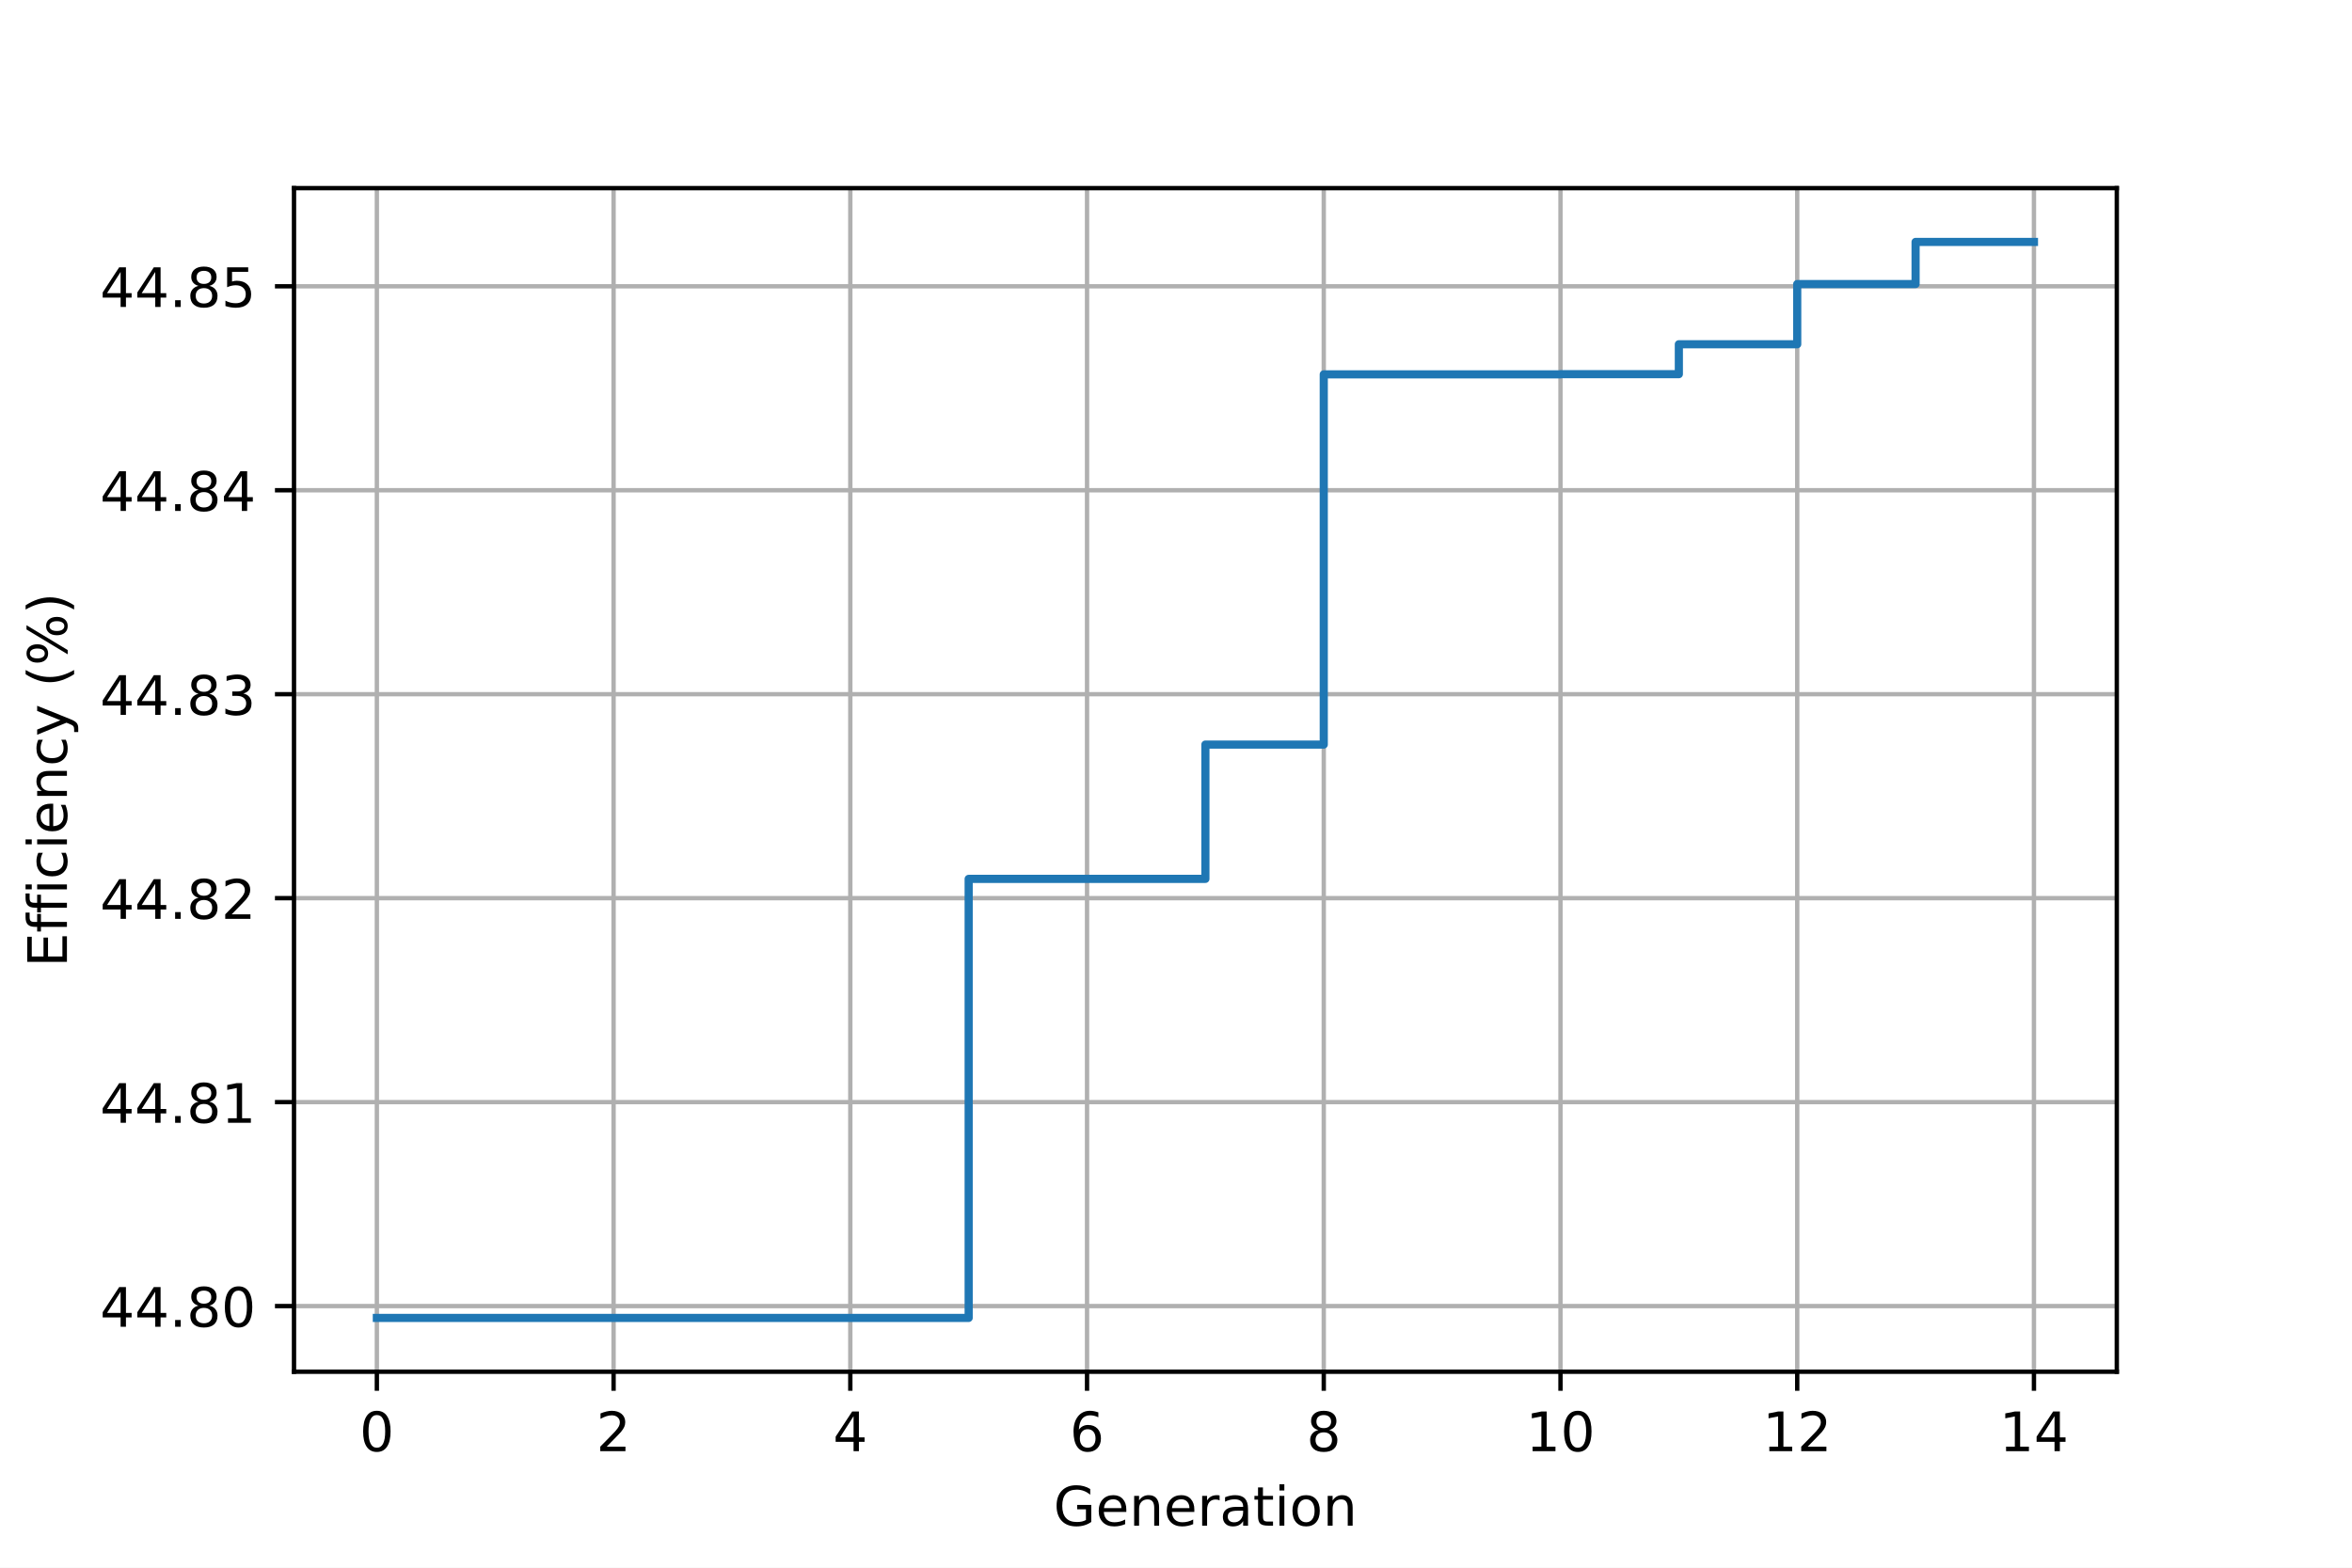
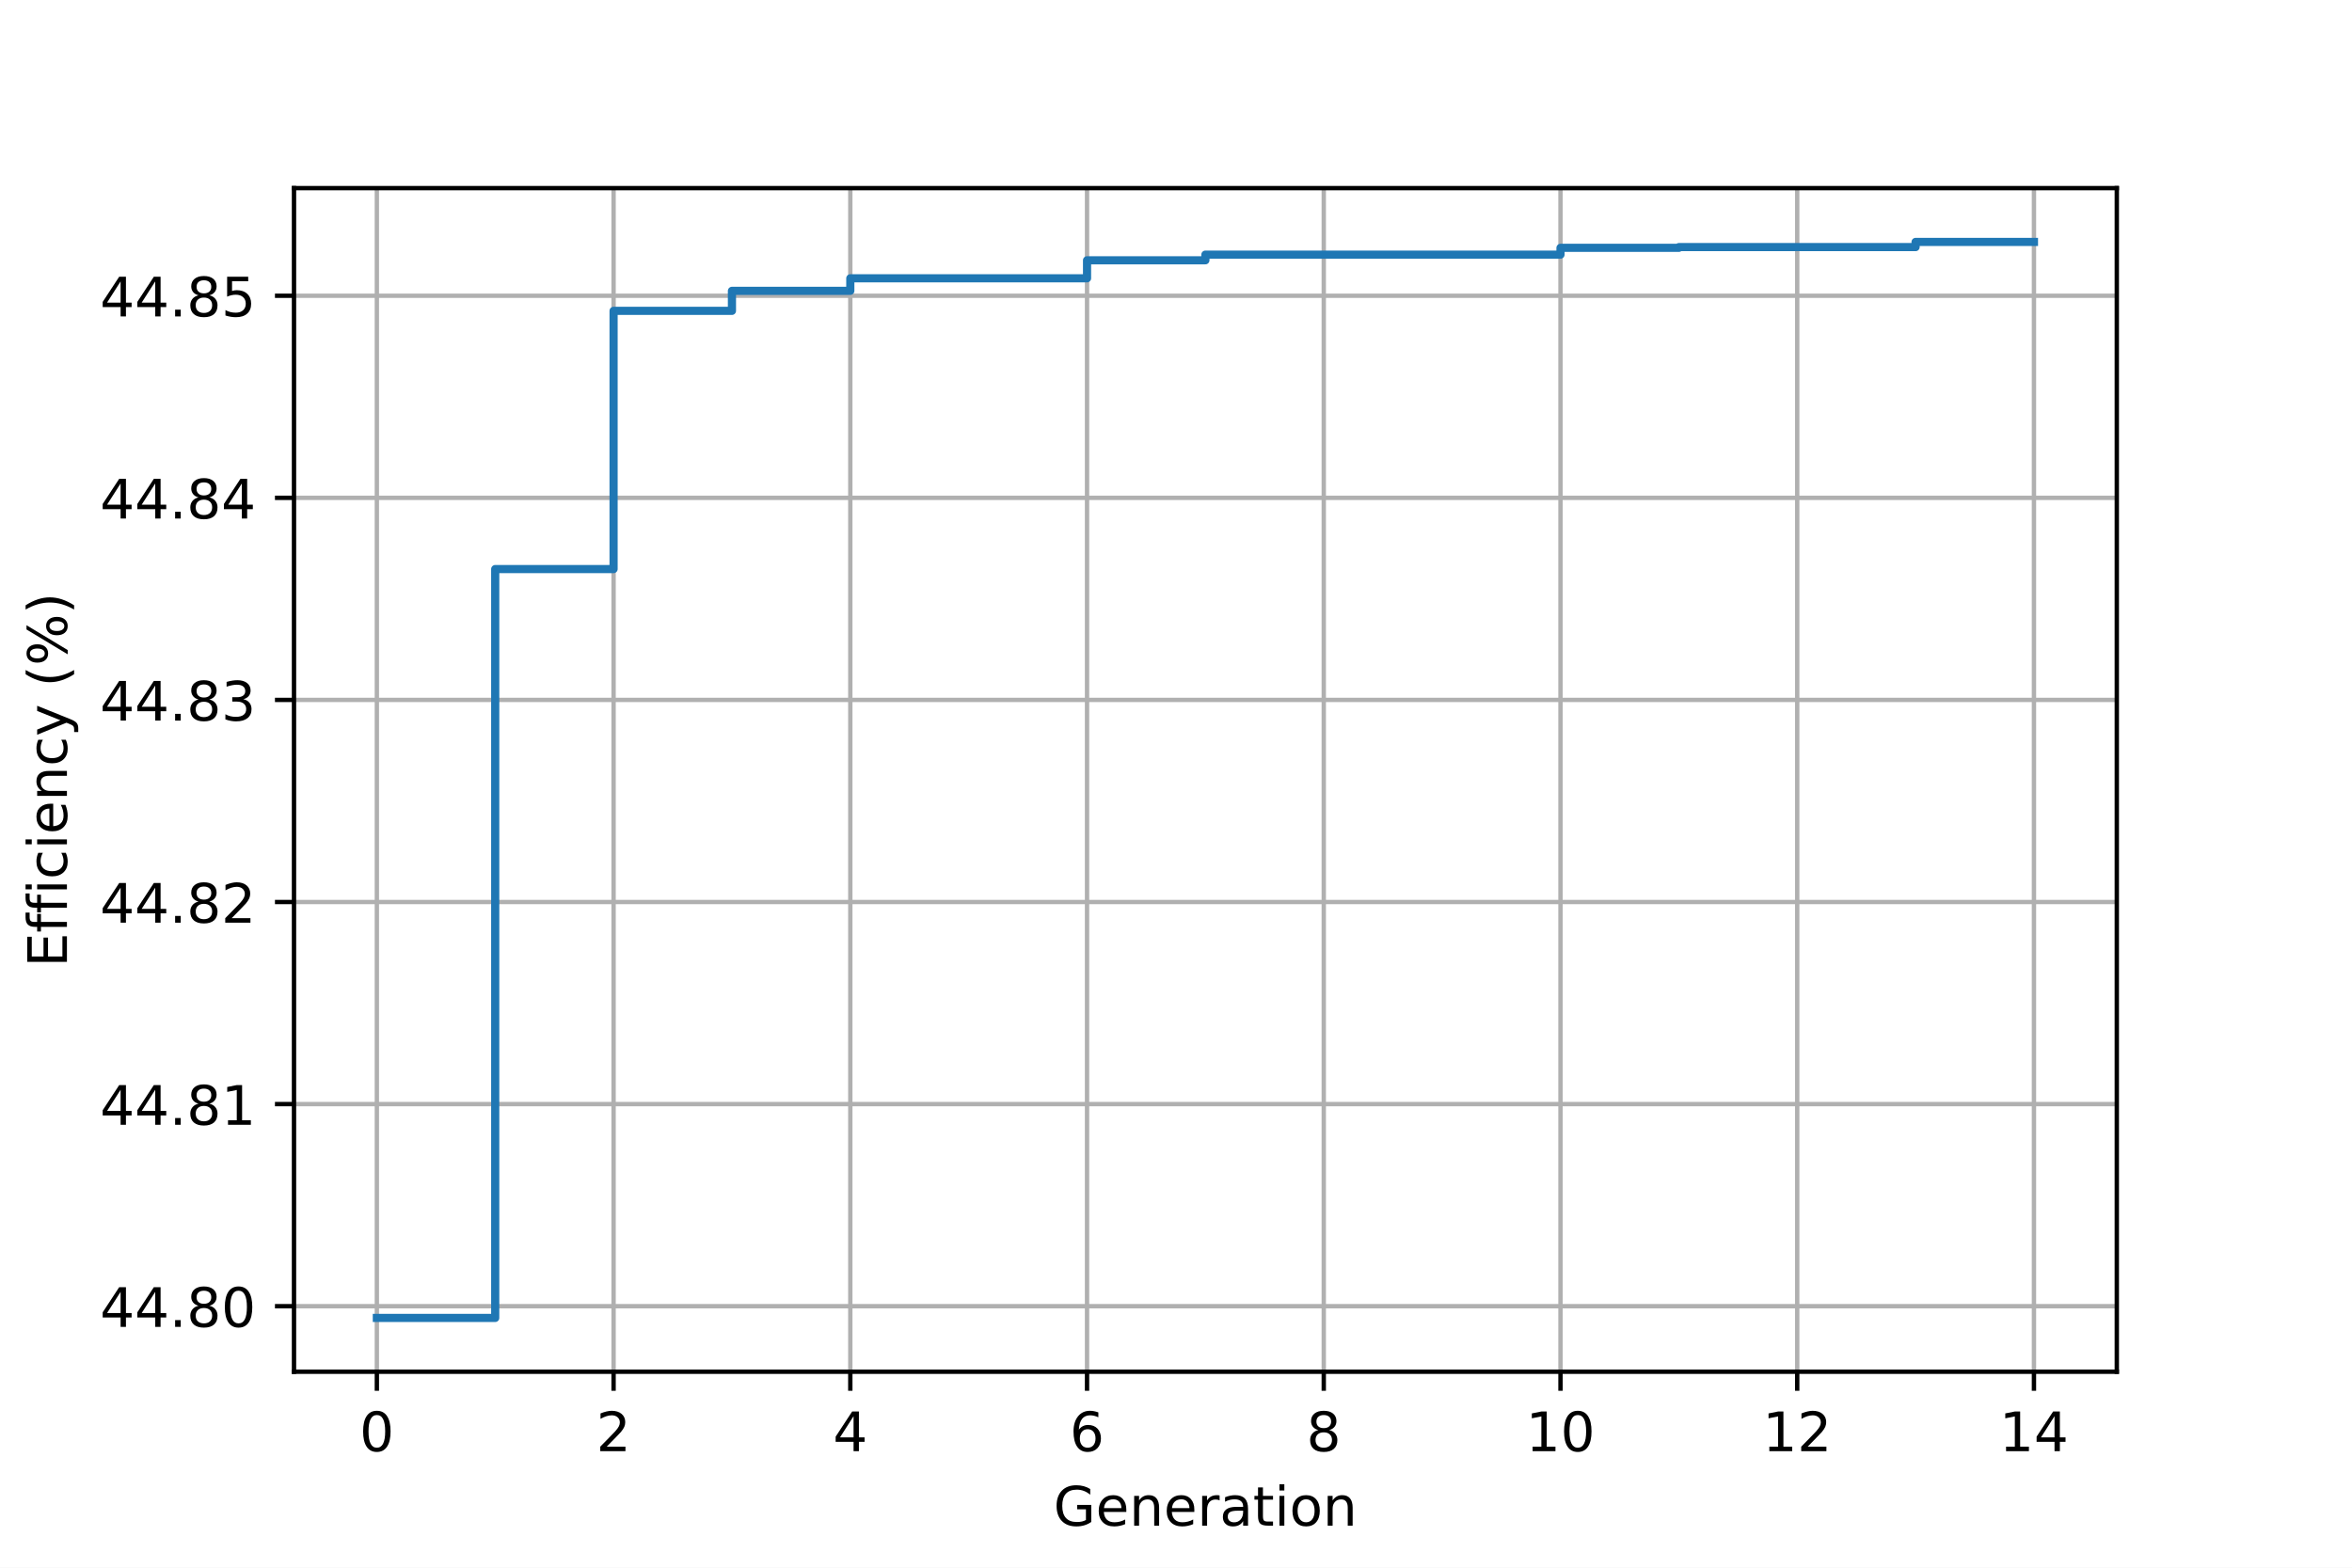
<svg xmlns="http://www.w3.org/2000/svg" xmlns:xlink="http://www.w3.org/1999/xlink" height="288pt" version="1.1" viewBox="0 0 432 288" width="432pt">
  <defs>
    <style type="text/css">
*{stroke-linecap:butt;stroke-linejoin:round;}
  </style>
  </defs>
  <g id="figure_1">
    <g id="patch_1">
      <path d="M 0 288  L 432 288  L 432 0  L 0 0  z " style="fill:#ffffff;" />
    </g>
    <g id="axes_1">
      <g id="patch_2">
        <path d="M 54 252  L 388.8 252  L 388.8 34.56  L 54 34.56  z " style="fill:#ffffff;" />
      </g>
      <g id="matplotlib.axis_1">
        <g id="xtick_1">
          <g id="line2d_1">
-             <path clip-path="url(#p2e0d5c5b55)" d="M 69.218 252  L 69.218 34.56  " style="fill:none;stroke:#b0b0b0;stroke-linecap:square;stroke-width:0.8;" />
+             <path clip-path="url(#pe987de6230)" d="M 69.218 252  L 69.218 34.56  " style="fill:none;stroke:#b0b0b0;stroke-linecap:square;stroke-width:0.8;" />
          </g>
          <g id="line2d_2">
            <defs>
-               <path d="M 0 0  L 0 3.5  " id="mfcff864abd" style="stroke:#000000;stroke-width:0.8;" />
-             </defs>
-             <g>
-               <use style="stroke:#000000;stroke-width:0.8;" x="69.218" xlink:href="#mfcff864abd" y="252" />
+               <path d="M 0 0  L 0 3.5  " id="m70dbd861ae" style="stroke:#000000;stroke-width:0.8;" />
+             </defs>
+             <g>
+               <use style="stroke:#000000;stroke-width:0.8;" x="69.218" xlink:href="#m70dbd861ae" y="252" />
            </g>
          </g>
          <g id="text_1">
            <defs>
              <path d="M 31.781 66.406  Q 24.172 66.406 20.328 58.906  Q 16.5 51.422 16.5 36.375  Q 16.5 21.391 20.328 13.891  Q 24.172 6.391 31.781 6.391  Q 39.453 6.391 43.281 13.891  Q 47.125 21.391 47.125 36.375  Q 47.125 51.422 43.281 58.906  Q 39.453 66.406 31.781 66.406  z M 31.781 74.219  Q 44.047 74.219 50.516 64.516  Q 56.984 54.828 56.984 36.375  Q 56.984 17.969 50.516 8.266  Q 44.047 -1.422 31.781 -1.422  Q 19.531 -1.422 13.062 8.266  Q 6.594 17.969 6.594 36.375  Q 6.594 54.828 13.062 64.516  Q 19.531 74.219 31.781 74.219  z " id="DejaVuSans-48" />
            </defs>
            <g transform="translate(66.03693 266.5984)scale(0.1 -0.1)">
              <use xlink:href="#DejaVuSans-48" />
            </g>
          </g>
        </g>
        <g id="xtick_2">
          <g id="line2d_3">
-             <path clip-path="url(#p2e0d5c5b55)" d="M 112.699 252  L 112.699 34.56  " style="fill:none;stroke:#b0b0b0;stroke-linecap:square;stroke-width:0.8;" />
+             <path clip-path="url(#pe987de6230)" d="M 112.699 252  L 112.699 34.56  " style="fill:none;stroke:#b0b0b0;stroke-linecap:square;stroke-width:0.8;" />
          </g>
          <g id="line2d_4">
            <g>
-               <use style="stroke:#000000;stroke-width:0.8;" x="112.699" xlink:href="#mfcff864abd" y="252" />
+               <use style="stroke:#000000;stroke-width:0.8;" x="112.699" xlink:href="#m70dbd861ae" y="252" />
            </g>
          </g>
          <g id="text_2">
            <defs>
              <path d="M 19.188 8.297  L 53.609 8.297  L 53.609 0  L 7.328 0  L 7.328 8.297  Q 12.938 14.109 22.625 23.891  Q 32.328 33.688 34.812 36.531  Q 39.547 41.844 41.422 45.531  Q 43.312 49.219 43.312 52.781  Q 43.312 58.594 39.234 62.25  Q 35.156 65.922 28.609 65.922  Q 23.969 65.922 18.812 64.312  Q 13.672 62.703 7.812 59.422  L 7.812 69.391  Q 13.766 71.781 18.938 73  Q 24.125 74.219 28.422 74.219  Q 39.75 74.219 46.484 68.547  Q 53.219 62.891 53.219 53.422  Q 53.219 48.922 51.531 44.891  Q 49.859 40.875 45.406 35.406  Q 44.188 33.984 37.641 27.219  Q 31.109 20.453 19.188 8.297  z " id="DejaVuSans-50" />
            </defs>
            <g transform="translate(109.5175 266.5984)scale(0.1 -0.1)">
              <use xlink:href="#DejaVuSans-50" />
            </g>
          </g>
        </g>
        <g id="xtick_3">
          <g id="line2d_5">
-             <path clip-path="url(#p2e0d5c5b55)" d="M 156.179 252  L 156.179 34.56  " style="fill:none;stroke:#b0b0b0;stroke-linecap:square;stroke-width:0.8;" />
+             <path clip-path="url(#pe987de6230)" d="M 156.179 252  L 156.179 34.56  " style="fill:none;stroke:#b0b0b0;stroke-linecap:square;stroke-width:0.8;" />
          </g>
          <g id="line2d_6">
            <g>
-               <use style="stroke:#000000;stroke-width:0.8;" x="156.179" xlink:href="#mfcff864abd" y="252" />
+               <use style="stroke:#000000;stroke-width:0.8;" x="156.179" xlink:href="#m70dbd861ae" y="252" />
            </g>
          </g>
          <g id="text_3">
            <defs>
              <path d="M 37.797 64.312  L 12.891 25.391  L 37.797 25.391  z M 35.203 72.906  L 47.609 72.906  L 47.609 25.391  L 58.016 25.391  L 58.016 17.188  L 47.609 17.188  L 47.609 0  L 37.797 0  L 37.797 17.188  L 4.891 17.188  L 4.891 26.703  z " id="DejaVuSans-52" />
            </defs>
            <g transform="translate(152.998 266.5984)scale(0.1 -0.1)">
              <use xlink:href="#DejaVuSans-52" />
            </g>
          </g>
        </g>
        <g id="xtick_4">
          <g id="line2d_7">
-             <path clip-path="url(#p2e0d5c5b55)" d="M 199.66 252  L 199.66 34.56  " style="fill:none;stroke:#b0b0b0;stroke-linecap:square;stroke-width:0.8;" />
+             <path clip-path="url(#pe987de6230)" d="M 199.66 252  L 199.66 34.56  " style="fill:none;stroke:#b0b0b0;stroke-linecap:square;stroke-width:0.8;" />
          </g>
          <g id="line2d_8">
            <g>
-               <use style="stroke:#000000;stroke-width:0.8;" x="199.66" xlink:href="#mfcff864abd" y="252" />
+               <use style="stroke:#000000;stroke-width:0.8;" x="199.66" xlink:href="#m70dbd861ae" y="252" />
            </g>
          </g>
          <g id="text_4">
            <defs>
              <path d="M 33.016 40.375  Q 26.375 40.375 22.484 35.828  Q 18.609 31.297 18.609 23.391  Q 18.609 15.531 22.484 10.953  Q 26.375 6.391 33.016 6.391  Q 39.656 6.391 43.531 10.953  Q 47.406 15.531 47.406 23.391  Q 47.406 31.297 43.531 35.828  Q 39.656 40.375 33.016 40.375  z M 52.594 71.297  L 52.594 62.312  Q 48.875 64.062 45.094 64.984  Q 41.312 65.922 37.594 65.922  Q 27.828 65.922 22.672 59.328  Q 17.531 52.734 16.797 39.406  Q 19.672 43.656 24.016 45.922  Q 28.375 48.188 33.594 48.188  Q 44.578 48.188 50.953 41.516  Q 57.328 34.859 57.328 23.391  Q 57.328 12.156 50.688 5.359  Q 44.047 -1.422 33.016 -1.422  Q 20.359 -1.422 13.672 8.266  Q 6.984 17.969 6.984 36.375  Q 6.984 53.656 15.188 63.938  Q 23.391 74.219 37.203 74.219  Q 40.922 74.219 44.703 73.484  Q 48.484 72.75 52.594 71.297  z " id="DejaVuSans-54" />
            </defs>
            <g transform="translate(196.4785 266.5984)scale(0.1 -0.1)">
              <use xlink:href="#DejaVuSans-54" />
            </g>
          </g>
        </g>
        <g id="xtick_5">
          <g id="line2d_9">
-             <path clip-path="url(#p2e0d5c5b55)" d="M 243.14 252  L 243.14 34.56  " style="fill:none;stroke:#b0b0b0;stroke-linecap:square;stroke-width:0.8;" />
+             <path clip-path="url(#pe987de6230)" d="M 243.14 252  L 243.14 34.56  " style="fill:none;stroke:#b0b0b0;stroke-linecap:square;stroke-width:0.8;" />
          </g>
          <g id="line2d_10">
            <g>
-               <use style="stroke:#000000;stroke-width:0.8;" x="243.14" xlink:href="#mfcff864abd" y="252" />
+               <use style="stroke:#000000;stroke-width:0.8;" x="243.14" xlink:href="#m70dbd861ae" y="252" />
            </g>
          </g>
          <g id="text_5">
            <defs>
              <path d="M 31.781 34.625  Q 24.75 34.625 20.719 30.859  Q 16.703 27.094 16.703 20.516  Q 16.703 13.922 20.719 10.156  Q 24.75 6.391 31.781 6.391  Q 38.812 6.391 42.859 10.172  Q 46.922 13.969 46.922 20.516  Q 46.922 27.094 42.891 30.859  Q 38.875 34.625 31.781 34.625  z M 21.922 38.812  Q 15.578 40.375 12.031 44.719  Q 8.5 49.078 8.5 55.328  Q 8.5 64.062 14.719 69.141  Q 20.953 74.219 31.781 74.219  Q 42.672 74.219 48.875 69.141  Q 55.078 64.062 55.078 55.328  Q 55.078 49.078 51.531 44.719  Q 48 40.375 41.703 38.812  Q 48.828 37.156 52.797 32.312  Q 56.781 27.484 56.781 20.516  Q 56.781 9.906 50.312 4.234  Q 43.844 -1.422 31.781 -1.422  Q 19.734 -1.422 13.25 4.234  Q 6.781 9.906 6.781 20.516  Q 6.781 27.484 10.781 32.312  Q 14.797 37.156 21.922 38.812  z M 18.312 54.391  Q 18.312 48.734 21.844 45.562  Q 25.391 42.391 31.781 42.391  Q 38.141 42.391 41.719 45.562  Q 45.312 48.734 45.312 54.391  Q 45.312 60.062 41.719 63.234  Q 38.141 66.406 31.781 66.406  Q 25.391 66.406 21.844 63.234  Q 18.312 60.062 18.312 54.391  z " id="DejaVuSans-56" />
            </defs>
            <g transform="translate(239.959 266.5984)scale(0.1 -0.1)">
              <use xlink:href="#DejaVuSans-56" />
            </g>
          </g>
        </g>
        <g id="xtick_6">
          <g id="line2d_11">
-             <path clip-path="url(#p2e0d5c5b55)" d="M 286.621 252  L 286.621 34.56  " style="fill:none;stroke:#b0b0b0;stroke-linecap:square;stroke-width:0.8;" />
+             <path clip-path="url(#pe987de6230)" d="M 286.621 252  L 286.621 34.56  " style="fill:none;stroke:#b0b0b0;stroke-linecap:square;stroke-width:0.8;" />
          </g>
          <g id="line2d_12">
            <g>
-               <use style="stroke:#000000;stroke-width:0.8;" x="286.621" xlink:href="#mfcff864abd" y="252" />
+               <use style="stroke:#000000;stroke-width:0.8;" x="286.621" xlink:href="#m70dbd861ae" y="252" />
            </g>
          </g>
          <g id="text_6">
            <defs>
              <path d="M 12.406 8.297  L 28.516 8.297  L 28.516 63.922  L 10.984 60.406  L 10.984 69.391  L 28.422 72.906  L 38.281 72.906  L 38.281 8.297  L 54.391 8.297  L 54.391 0  L 12.406 0  z " id="DejaVuSans-49" />
            </defs>
            <g transform="translate(280.2583 266.5984)scale(0.1 -0.1)">
              <use xlink:href="#DejaVuSans-49" />
              <use x="63.623" xlink:href="#DejaVuSans-48" />
            </g>
          </g>
        </g>
        <g id="xtick_7">
          <g id="line2d_13">
-             <path clip-path="url(#p2e0d5c5b55)" d="M 330.101 252  L 330.101 34.56  " style="fill:none;stroke:#b0b0b0;stroke-linecap:square;stroke-width:0.8;" />
+             <path clip-path="url(#pe987de6230)" d="M 330.101 252  L 330.101 34.56  " style="fill:none;stroke:#b0b0b0;stroke-linecap:square;stroke-width:0.8;" />
          </g>
          <g id="line2d_14">
            <g>
-               <use style="stroke:#000000;stroke-width:0.8;" x="330.101" xlink:href="#mfcff864abd" y="252" />
+               <use style="stroke:#000000;stroke-width:0.8;" x="330.101" xlink:href="#m70dbd861ae" y="252" />
            </g>
          </g>
          <g id="text_7">
            <g transform="translate(323.7388 266.5984)scale(0.1 -0.1)">
              <use xlink:href="#DejaVuSans-49" />
              <use x="63.623" xlink:href="#DejaVuSans-50" />
            </g>
          </g>
        </g>
        <g id="xtick_8">
          <g id="line2d_15">
-             <path clip-path="url(#p2e0d5c5b55)" d="M 373.582 252  L 373.582 34.56  " style="fill:none;stroke:#b0b0b0;stroke-linecap:square;stroke-width:0.8;" />
+             <path clip-path="url(#pe987de6230)" d="M 373.582 252  L 373.582 34.56  " style="fill:none;stroke:#b0b0b0;stroke-linecap:square;stroke-width:0.8;" />
          </g>
          <g id="line2d_16">
            <g>
-               <use style="stroke:#000000;stroke-width:0.8;" x="373.582" xlink:href="#mfcff864abd" y="252" />
+               <use style="stroke:#000000;stroke-width:0.8;" x="373.582" xlink:href="#m70dbd861ae" y="252" />
            </g>
          </g>
          <g id="text_8">
            <g transform="translate(367.2193 266.5984)scale(0.1 -0.1)">
              <use xlink:href="#DejaVuSans-49" />
              <use x="63.623" xlink:href="#DejaVuSans-52" />
            </g>
          </g>
        </g>
        <g id="text_9">
          <defs>
            <path d="M 59.516 10.406  L 59.516 29.984  L 43.406 29.984  L 43.406 38.094  L 69.281 38.094  L 69.281 6.781  Q 63.578 2.734 56.688 0.656  Q 49.812 -1.422 42 -1.422  Q 24.906 -1.422 15.25 8.562  Q 5.609 18.562 5.609 36.375  Q 5.609 54.25 15.25 64.234  Q 24.906 74.219 42 74.219  Q 49.125 74.219 55.547 72.453  Q 61.969 70.703 67.391 67.281  L 67.391 56.781  Q 61.922 61.422 55.766 63.766  Q 49.609 66.109 42.828 66.109  Q 29.438 66.109 22.719 58.641  Q 16.016 51.172 16.016 36.375  Q 16.016 21.625 22.719 14.156  Q 29.438 6.688 42.828 6.688  Q 48.047 6.688 52.141 7.594  Q 56.25 8.5 59.516 10.406  z " id="DejaVuSans-71" />
            <path d="M 56.203 29.594  L 56.203 25.203  L 14.891 25.203  Q 15.484 15.922 20.484 11.062  Q 25.484 6.203 34.422 6.203  Q 39.594 6.203 44.453 7.469  Q 49.312 8.734 54.109 11.281  L 54.109 2.781  Q 49.266 0.734 44.188 -0.344  Q 39.109 -1.422 33.891 -1.422  Q 20.797 -1.422 13.156 6.188  Q 5.516 13.812 5.516 26.812  Q 5.516 40.234 12.766 48.109  Q 20.016 56 32.328 56  Q 43.359 56 49.781 48.891  Q 56.203 41.797 56.203 29.594  z M 47.219 32.234  Q 47.125 39.594 43.094 43.984  Q 39.062 48.391 32.422 48.391  Q 24.906 48.391 20.391 44.141  Q 15.875 39.891 15.188 32.172  z " id="DejaVuSans-101" />
            <path d="M 54.891 33.016  L 54.891 0  L 45.906 0  L 45.906 32.719  Q 45.906 40.484 42.875 44.328  Q 39.844 48.188 33.797 48.188  Q 26.516 48.188 22.312 43.547  Q 18.109 38.922 18.109 30.906  L 18.109 0  L 9.078 0  L 9.078 54.688  L 18.109 54.688  L 18.109 46.188  Q 21.344 51.125 25.703 53.562  Q 30.078 56 35.797 56  Q 45.219 56 50.047 50.172  Q 54.891 44.344 54.891 33.016  z " id="DejaVuSans-110" />
            <path d="M 41.109 46.297  Q 39.594 47.172 37.812 47.578  Q 36.031 48 33.891 48  Q 26.266 48 22.188 43.047  Q 18.109 38.094 18.109 28.812  L 18.109 0  L 9.078 0  L 9.078 54.688  L 18.109 54.688  L 18.109 46.188  Q 20.953 51.172 25.484 53.578  Q 30.031 56 36.531 56  Q 37.453 56 38.578 55.875  Q 39.703 55.766 41.062 55.516  z " id="DejaVuSans-114" />
            <path d="M 34.281 27.484  Q 23.391 27.484 19.188 25  Q 14.984 22.516 14.984 16.5  Q 14.984 11.719 18.141 8.906  Q 21.297 6.109 26.703 6.109  Q 34.188 6.109 38.703 11.406  Q 43.219 16.703 43.219 25.484  L 43.219 27.484  z M 52.203 31.203  L 52.203 0  L 43.219 0  L 43.219 8.297  Q 40.141 3.328 35.547 0.953  Q 30.953 -1.422 24.312 -1.422  Q 15.922 -1.422 10.953 3.297  Q 6 8.016 6 15.922  Q 6 25.141 12.172 29.828  Q 18.359 34.516 30.609 34.516  L 43.219 34.516  L 43.219 35.406  Q 43.219 41.609 39.141 45  Q 35.062 48.391 27.688 48.391  Q 23 48.391 18.547 47.266  Q 14.109 46.141 10.016 43.891  L 10.016 52.203  Q 14.938 54.109 19.578 55.047  Q 24.219 56 28.609 56  Q 40.484 56 46.344 49.844  Q 52.203 43.703 52.203 31.203  z " id="DejaVuSans-97" />
            <path d="M 18.312 70.219  L 18.312 54.688  L 36.812 54.688  L 36.812 47.703  L 18.312 47.703  L 18.312 18.016  Q 18.312 11.328 20.141 9.422  Q 21.969 7.516 27.594 7.516  L 36.812 7.516  L 36.812 0  L 27.594 0  Q 17.188 0 13.234 3.875  Q 9.281 7.766 9.281 18.016  L 9.281 47.703  L 2.688 47.703  L 2.688 54.688  L 9.281 54.688  L 9.281 70.219  z " id="DejaVuSans-116" />
            <path d="M 9.422 54.688  L 18.406 54.688  L 18.406 0  L 9.422 0  z M 9.422 75.984  L 18.406 75.984  L 18.406 64.594  L 9.422 64.594  z " id="DejaVuSans-105" />
            <path d="M 30.609 48.391  Q 23.391 48.391 19.188 42.75  Q 14.984 37.109 14.984 27.297  Q 14.984 17.484 19.156 11.844  Q 23.344 6.203 30.609 6.203  Q 37.797 6.203 41.984 11.859  Q 46.188 17.531 46.188 27.297  Q 46.188 37.016 41.984 42.703  Q 37.797 48.391 30.609 48.391  z M 30.609 56  Q 42.328 56 49.016 48.375  Q 55.719 40.766 55.719 27.297  Q 55.719 13.875 49.016 6.219  Q 42.328 -1.422 30.609 -1.422  Q 18.844 -1.422 12.172 6.219  Q 5.516 13.875 5.516 27.297  Q 5.516 40.766 12.172 48.375  Q 18.844 56 30.609 56  z " id="DejaVuSans-111" />
          </defs>
          <g transform="translate(193.507 280.2766)scale(0.1 -0.1)">
            <use xlink:href="#DejaVuSans-71" />
            <use x="77.49" xlink:href="#DejaVuSans-101" />
            <use x="139.014" xlink:href="#DejaVuSans-110" />
            <use x="202.393" xlink:href="#DejaVuSans-101" />
            <use x="263.916" xlink:href="#DejaVuSans-114" />
            <use x="305.029" xlink:href="#DejaVuSans-97" />
            <use x="366.309" xlink:href="#DejaVuSans-116" />
            <use x="405.518" xlink:href="#DejaVuSans-105" />
            <use x="433.301" xlink:href="#DejaVuSans-111" />
            <use x="494.482" xlink:href="#DejaVuSans-110" />
          </g>
        </g>
      </g>
      <g id="matplotlib.axis_2">
        <g id="ytick_1">
          <g id="line2d_17">
-             <path clip-path="url(#p2e0d5c5b55)" d="M 54 239.939  L 388.8 239.939  " style="fill:none;stroke:#b0b0b0;stroke-linecap:square;stroke-width:0.8;" />
+             <path clip-path="url(#pe987de6230)" d="M 54 239.959  L 388.8 239.959  " style="fill:none;stroke:#b0b0b0;stroke-linecap:square;stroke-width:0.8;" />
          </g>
          <g id="line2d_18">
            <defs>
-               <path d="M 0 0  L -3.5 0  " id="mbb741c499c" style="stroke:#000000;stroke-width:0.8;" />
-             </defs>
-             <g>
-               <use style="stroke:#000000;stroke-width:0.8;" x="54" xlink:href="#mbb741c499c" y="239.939" />
+               <path d="M 0 0  L -3.5 0  " id="m91e8e310ce" style="stroke:#000000;stroke-width:0.8;" />
+             </defs>
+             <g>
+               <use style="stroke:#000000;stroke-width:0.8;" x="54" xlink:href="#m91e8e310ce" y="239.959" />
            </g>
          </g>
          <g id="text_10">
            <defs>
              <path d="M 10.688 12.406  L 21 12.406  L 21 0  L 10.688 0  z " id="DejaVuSans-46" />
            </defs>
-             <g transform="translate(18.37187 243.7383)scale(0.1 -0.1)">
+             <g transform="translate(18.37187 243.7582)scale(0.1 -0.1)">
              <use xlink:href="#DejaVuSans-52" />
              <use x="63.623" xlink:href="#DejaVuSans-52" />
              <use x="127.246" xlink:href="#DejaVuSans-46" />
              <use x="159.033" xlink:href="#DejaVuSans-56" />
              <use x="222.656" xlink:href="#DejaVuSans-48" />
            </g>
          </g>
        </g>
        <g id="ytick_2">
          <g id="line2d_19">
-             <path clip-path="url(#p2e0d5c5b55)" d="M 54 202.47  L 388.8 202.47  " style="fill:none;stroke:#b0b0b0;stroke-linecap:square;stroke-width:0.8;" />
+             <path clip-path="url(#pe987de6230)" d="M 54 202.834  L 388.8 202.834  " style="fill:none;stroke:#b0b0b0;stroke-linecap:square;stroke-width:0.8;" />
          </g>
          <g id="line2d_20">
            <g>
-               <use style="stroke:#000000;stroke-width:0.8;" x="54" xlink:href="#mbb741c499c" y="202.47" />
+               <use style="stroke:#000000;stroke-width:0.8;" x="54" xlink:href="#m91e8e310ce" y="202.834" />
            </g>
          </g>
          <g id="text_11">
-             <g transform="translate(18.37187 206.2696)scale(0.1 -0.1)">
+             <g transform="translate(18.37187 206.6328)scale(0.1 -0.1)">
              <use xlink:href="#DejaVuSans-52" />
              <use x="63.623" xlink:href="#DejaVuSans-52" />
              <use x="127.246" xlink:href="#DejaVuSans-46" />
              <use x="159.033" xlink:href="#DejaVuSans-56" />
              <use x="222.656" xlink:href="#DejaVuSans-49" />
            </g>
          </g>
        </g>
        <g id="ytick_3">
          <g id="line2d_21">
-             <path clip-path="url(#p2e0d5c5b55)" d="M 54 165.002  L 388.8 165.002  " style="fill:none;stroke:#b0b0b0;stroke-linecap:square;stroke-width:0.8;" />
+             <path clip-path="url(#pe987de6230)" d="M 54 165.708  L 388.8 165.708  " style="fill:none;stroke:#b0b0b0;stroke-linecap:square;stroke-width:0.8;" />
          </g>
          <g id="line2d_22">
            <g>
-               <use style="stroke:#000000;stroke-width:0.8;" x="54" xlink:href="#mbb741c499c" y="165.002" />
+               <use style="stroke:#000000;stroke-width:0.8;" x="54" xlink:href="#m91e8e310ce" y="165.708" />
            </g>
          </g>
          <g id="text_12">
-             <g transform="translate(18.37187 168.801)scale(0.1 -0.1)">
+             <g transform="translate(18.37187 169.5073)scale(0.1 -0.1)">
              <use xlink:href="#DejaVuSans-52" />
              <use x="63.623" xlink:href="#DejaVuSans-52" />
              <use x="127.246" xlink:href="#DejaVuSans-46" />
              <use x="159.033" xlink:href="#DejaVuSans-56" />
              <use x="222.656" xlink:href="#DejaVuSans-50" />
            </g>
          </g>
        </g>
        <g id="ytick_4">
          <g id="line2d_23">
-             <path clip-path="url(#p2e0d5c5b55)" d="M 54 127.533  L 388.8 127.533  " style="fill:none;stroke:#b0b0b0;stroke-linecap:square;stroke-width:0.8;" />
+             <path clip-path="url(#pe987de6230)" d="M 54 128.583  L 388.8 128.583  " style="fill:none;stroke:#b0b0b0;stroke-linecap:square;stroke-width:0.8;" />
          </g>
          <g id="line2d_24">
            <g>
-               <use style="stroke:#000000;stroke-width:0.8;" x="54" xlink:href="#mbb741c499c" y="127.533" />
+               <use style="stroke:#000000;stroke-width:0.8;" x="54" xlink:href="#m91e8e310ce" y="128.583" />
            </g>
          </g>
          <g id="text_13">
            <defs>
              <path d="M 40.578 39.312  Q 47.656 37.797 51.625 33  Q 55.609 28.219 55.609 21.188  Q 55.609 10.406 48.188 4.484  Q 40.766 -1.422 27.094 -1.422  Q 22.516 -1.422 17.656 -0.516  Q 12.797 0.391 7.625 2.203  L 7.625 11.719  Q 11.719 9.328 16.594 8.109  Q 21.484 6.891 26.812 6.891  Q 36.078 6.891 40.938 10.547  Q 45.797 14.203 45.797 21.188  Q 45.797 27.641 41.281 31.266  Q 36.766 34.906 28.719 34.906  L 20.219 34.906  L 20.219 43.016  L 29.109 43.016  Q 36.375 43.016 40.234 45.922  Q 44.094 48.828 44.094 54.297  Q 44.094 59.906 40.109 62.906  Q 36.141 65.922 28.719 65.922  Q 24.656 65.922 20.016 65.031  Q 15.375 64.156 9.812 62.312  L 9.812 71.094  Q 15.438 72.656 20.344 73.438  Q 25.25 74.219 29.594 74.219  Q 40.828 74.219 47.359 69.109  Q 53.906 64.016 53.906 55.328  Q 53.906 49.266 50.438 45.094  Q 46.969 40.922 40.578 39.312  z " id="DejaVuSans-51" />
            </defs>
-             <g transform="translate(18.37187 131.3323)scale(0.1 -0.1)">
+             <g transform="translate(18.37187 132.3819)scale(0.1 -0.1)">
              <use xlink:href="#DejaVuSans-52" />
              <use x="63.623" xlink:href="#DejaVuSans-52" />
              <use x="127.246" xlink:href="#DejaVuSans-46" />
              <use x="159.033" xlink:href="#DejaVuSans-56" />
              <use x="222.656" xlink:href="#DejaVuSans-51" />
            </g>
          </g>
        </g>
        <g id="ytick_5">
          <g id="line2d_25">
-             <path clip-path="url(#p2e0d5c5b55)" d="M 54 90.064  L 388.8 90.064  " style="fill:none;stroke:#b0b0b0;stroke-linecap:square;stroke-width:0.8;" />
+             <path clip-path="url(#pe987de6230)" d="M 54 91.457  L 388.8 91.457  " style="fill:none;stroke:#b0b0b0;stroke-linecap:square;stroke-width:0.8;" />
          </g>
          <g id="line2d_26">
            <g>
-               <use style="stroke:#000000;stroke-width:0.8;" x="54" xlink:href="#mbb741c499c" y="90.064" />
+               <use style="stroke:#000000;stroke-width:0.8;" x="54" xlink:href="#m91e8e310ce" y="91.457" />
            </g>
          </g>
          <g id="text_14">
-             <g transform="translate(18.37187 93.86362)scale(0.1 -0.1)">
+             <g transform="translate(18.37187 95.25646)scale(0.1 -0.1)">
              <use xlink:href="#DejaVuSans-52" />
              <use x="63.623" xlink:href="#DejaVuSans-52" />
              <use x="127.246" xlink:href="#DejaVuSans-46" />
              <use x="159.033" xlink:href="#DejaVuSans-56" />
              <use x="222.656" xlink:href="#DejaVuSans-52" />
            </g>
          </g>
        </g>
        <g id="ytick_6">
          <g id="line2d_27">
-             <path clip-path="url(#p2e0d5c5b55)" d="M 54 52.596  L 388.8 52.596  " style="fill:none;stroke:#b0b0b0;stroke-linecap:square;stroke-width:0.8;" />
+             <path clip-path="url(#pe987de6230)" d="M 54 54.332  L 388.8 54.332  " style="fill:none;stroke:#b0b0b0;stroke-linecap:square;stroke-width:0.8;" />
          </g>
          <g id="line2d_28">
            <g>
-               <use style="stroke:#000000;stroke-width:0.8;" x="54" xlink:href="#mbb741c499c" y="52.596" />
+               <use style="stroke:#000000;stroke-width:0.8;" x="54" xlink:href="#m91e8e310ce" y="54.332" />
            </g>
          </g>
          <g id="text_15">
            <defs>
              <path d="M 10.797 72.906  L 49.516 72.906  L 49.516 64.594  L 19.828 64.594  L 19.828 46.734  Q 21.969 47.469 24.109 47.828  Q 26.266 48.188 28.422 48.188  Q 40.625 48.188 47.75 41.5  Q 54.891 34.812 54.891 23.391  Q 54.891 11.625 47.562 5.094  Q 40.234 -1.422 26.906 -1.422  Q 22.312 -1.422 17.547 -0.641  Q 12.797 0.141 7.719 1.703  L 7.719 11.625  Q 12.109 9.234 16.797 8.062  Q 21.484 6.891 26.703 6.891  Q 35.156 6.891 40.078 11.328  Q 45.016 15.766 45.016 23.391  Q 45.016 31 40.078 35.438  Q 35.156 39.891 26.703 39.891  Q 22.75 39.891 18.812 39.016  Q 14.891 38.141 10.797 36.281  z " id="DejaVuSans-53" />
            </defs>
-             <g transform="translate(18.37187 56.39495)scale(0.1 -0.1)">
+             <g transform="translate(18.37187 58.13101)scale(0.1 -0.1)">
              <use xlink:href="#DejaVuSans-52" />
              <use x="63.623" xlink:href="#DejaVuSans-52" />
              <use x="127.246" xlink:href="#DejaVuSans-46" />
              <use x="159.033" xlink:href="#DejaVuSans-56" />
              <use x="222.656" xlink:href="#DejaVuSans-53" />
            </g>
          </g>
        </g>
        <g id="text_16">
          <defs>
            <path d="M 9.812 72.906  L 55.906 72.906  L 55.906 64.594  L 19.672 64.594  L 19.672 43.016  L 54.391 43.016  L 54.391 34.719  L 19.672 34.719  L 19.672 8.297  L 56.781 8.297  L 56.781 0  L 9.812 0  z " id="DejaVuSans-69" />
            <path d="M 37.109 75.984  L 37.109 68.5  L 28.516 68.5  Q 23.688 68.5 21.797 66.547  Q 19.922 64.594 19.922 59.516  L 19.922 54.688  L 34.719 54.688  L 34.719 47.703  L 19.922 47.703  L 19.922 0  L 10.891 0  L 10.891 47.703  L 2.297 47.703  L 2.297 54.688  L 10.891 54.688  L 10.891 58.5  Q 10.891 67.625 15.141 71.797  Q 19.391 75.984 28.609 75.984  z " id="DejaVuSans-102" />
            <path d="M 48.781 52.594  L 48.781 44.188  Q 44.969 46.297 41.141 47.344  Q 37.312 48.391 33.406 48.391  Q 24.656 48.391 19.812 42.844  Q 14.984 37.312 14.984 27.297  Q 14.984 17.281 19.812 11.734  Q 24.656 6.203 33.406 6.203  Q 37.312 6.203 41.141 7.25  Q 44.969 8.297 48.781 10.406  L 48.781 2.094  Q 45.016 0.344 40.984 -0.531  Q 36.969 -1.422 32.422 -1.422  Q 20.062 -1.422 12.781 6.344  Q 5.516 14.109 5.516 27.297  Q 5.516 40.672 12.859 48.328  Q 20.219 56 33.016 56  Q 37.156 56 41.109 55.141  Q 45.062 54.297 48.781 52.594  z " id="DejaVuSans-99" />
            <path d="M 32.172 -5.078  Q 28.375 -14.844 24.75 -17.812  Q 21.141 -20.797 15.094 -20.797  L 7.906 -20.797  L 7.906 -13.281  L 13.188 -13.281  Q 16.891 -13.281 18.938 -11.516  Q 21 -9.766 23.484 -3.219  L 25.094 0.875  L 2.984 54.688  L 12.5 54.688  L 29.594 11.922  L 46.688 54.688  L 56.203 54.688  z " id="DejaVuSans-121" />
            <path id="DejaVuSans-32" />
            <path d="M 31 75.875  Q 24.469 64.656 21.281 53.656  Q 18.109 42.672 18.109 31.391  Q 18.109 20.125 21.312 9.062  Q 24.516 -2 31 -13.188  L 23.188 -13.188  Q 15.875 -1.703 12.234 9.375  Q 8.594 20.453 8.594 31.391  Q 8.594 42.281 12.203 53.312  Q 15.828 64.359 23.188 75.875  z " id="DejaVuSans-40" />
            <path d="M 72.703 32.078  Q 68.453 32.078 66.031 28.469  Q 63.625 24.859 63.625 18.406  Q 63.625 12.062 66.031 8.422  Q 68.453 4.781 72.703 4.781  Q 76.859 4.781 79.266 8.422  Q 81.688 12.062 81.688 18.406  Q 81.688 24.812 79.266 28.438  Q 76.859 32.078 72.703 32.078  z M 72.703 38.281  Q 80.422 38.281 84.953 32.906  Q 89.5 27.547 89.5 18.406  Q 89.5 9.281 84.938 3.922  Q 80.375 -1.422 72.703 -1.422  Q 64.891 -1.422 60.344 3.922  Q 55.812 9.281 55.812 18.406  Q 55.812 27.594 60.375 32.938  Q 64.938 38.281 72.703 38.281  z M 22.312 68.016  Q 18.109 68.016 15.688 64.375  Q 13.281 60.75 13.281 54.391  Q 13.281 47.953 15.672 44.328  Q 18.062 40.719 22.312 40.719  Q 26.562 40.719 28.969 44.328  Q 31.391 47.953 31.391 54.391  Q 31.391 60.688 28.953 64.344  Q 26.516 68.016 22.312 68.016  z M 66.406 74.219  L 74.219 74.219  L 28.609 -1.422  L 20.797 -1.422  z M 22.312 74.219  Q 30.031 74.219 34.609 68.875  Q 39.203 63.531 39.203 54.391  Q 39.203 45.172 34.641 39.844  Q 30.078 34.516 22.312 34.516  Q 14.547 34.516 10.031 39.859  Q 5.516 45.219 5.516 54.391  Q 5.516 63.484 10.047 68.844  Q 14.594 74.219 22.312 74.219  z " id="DejaVuSans-37" />
            <path d="M 8.016 75.875  L 15.828 75.875  Q 23.141 64.359 26.781 53.312  Q 30.422 42.281 30.422 31.391  Q 30.422 20.453 26.781 9.375  Q 23.141 -1.703 15.828 -13.188  L 8.016 -13.188  Q 14.5 -2 17.703 9.062  Q 20.906 20.125 20.906 31.391  Q 20.906 42.672 17.703 53.656  Q 14.5 64.656 8.016 75.875  z " id="DejaVuSans-41" />
          </defs>
          <g transform="translate(12.29219 177.6823)rotate(-90)scale(0.1 -0.1)">
            <use xlink:href="#DejaVuSans-69" />
            <use x="63.184" xlink:href="#DejaVuSans-102" />
            <use x="98.389" xlink:href="#DejaVuSans-102" />
            <use x="133.594" xlink:href="#DejaVuSans-105" />
            <use x="161.377" xlink:href="#DejaVuSans-99" />
            <use x="216.357" xlink:href="#DejaVuSans-105" />
            <use x="244.141" xlink:href="#DejaVuSans-101" />
            <use x="305.664" xlink:href="#DejaVuSans-110" />
            <use x="369.043" xlink:href="#DejaVuSans-99" />
            <use x="424.023" xlink:href="#DejaVuSans-121" />
            <use x="483.203" xlink:href="#DejaVuSans-32" />
            <use x="514.99" xlink:href="#DejaVuSans-40" />
            <use x="554.004" xlink:href="#DejaVuSans-37" />
            <use x="649.023" xlink:href="#DejaVuSans-41" />
          </g>
        </g>
      </g>
      <g id="line2d_29">
-         <path clip-path="url(#p2e0d5c5b55)" d="M 69.218 242.116  L 69.218 242.116  L 90.958 242.116  L 90.958 242.116  L 112.699 242.116  L 112.699 242.116  L 134.439 242.116  L 134.439 242.116  L 156.179 242.116  L 156.179 242.116  L 177.919 242.116  L 177.919 161.459  L 199.66 161.459  L 199.66 161.459  L 221.4 161.459  L 221.4 136.784  L 243.14 136.784  L 243.14 68.774  L 264.881 68.774  L 264.881 68.774  L 286.621 68.774  L 286.621 68.737  L 308.361 68.737  L 308.361 63.245  L 330.101 63.245  L 330.101 52.182  L 351.842 52.182  L 351.842 44.444  L 373.582 44.444  " style="fill:none;stroke:#1f77b4;stroke-linecap:square;stroke-width:1.5;" />
+         <path clip-path="url(#pe987de6230)" d="M 69.218 242.116  L 69.218 242.116  L 90.958 242.116  L 90.958 104.542  L 112.699 104.542  L 112.699 57.107  L 134.439 57.107  L 134.439 53.432  L 156.179 53.432  L 156.179 51.125  L 177.919 51.125  L 177.919 51.125  L 199.66 51.125  L 199.66 47.815  L 221.4 47.815  L 221.4 46.778  L 243.14 46.778  L 243.14 46.778  L 264.881 46.778  L 264.881 46.778  L 286.621 46.778  L 286.621 45.531  L 308.361 45.531  L 308.361 45.393  L 330.101 45.393  L 330.101 45.393  L 351.842 45.393  L 351.842 44.444  L 373.582 44.444  " style="fill:none;stroke:#1f77b4;stroke-linecap:square;stroke-width:1.5;" />
      </g>
      <g id="patch_3">
        <path d="M 54 252  L 54 34.56  " style="fill:none;stroke:#000000;stroke-linecap:square;stroke-linejoin:miter;stroke-width:0.8;" />
      </g>
      <g id="patch_4">
        <path d="M 388.8 252  L 388.8 34.56  " style="fill:none;stroke:#000000;stroke-linecap:square;stroke-linejoin:miter;stroke-width:0.8;" />
      </g>
      <g id="patch_5">
        <path d="M 54 252  L 388.8 252  " style="fill:none;stroke:#000000;stroke-linecap:square;stroke-linejoin:miter;stroke-width:0.8;" />
      </g>
      <g id="patch_6">
        <path d="M 54 34.56  L 388.8 34.56  " style="fill:none;stroke:#000000;stroke-linecap:square;stroke-linejoin:miter;stroke-width:0.8;" />
      </g>
    </g>
  </g>
  <defs>
-     <clipPath id="p2e0d5c5b55">
+     <clipPath id="pe987de6230">
      <rect height="217.44" width="334.8" x="54" y="34.56" />
    </clipPath>
  </defs>
</svg>
